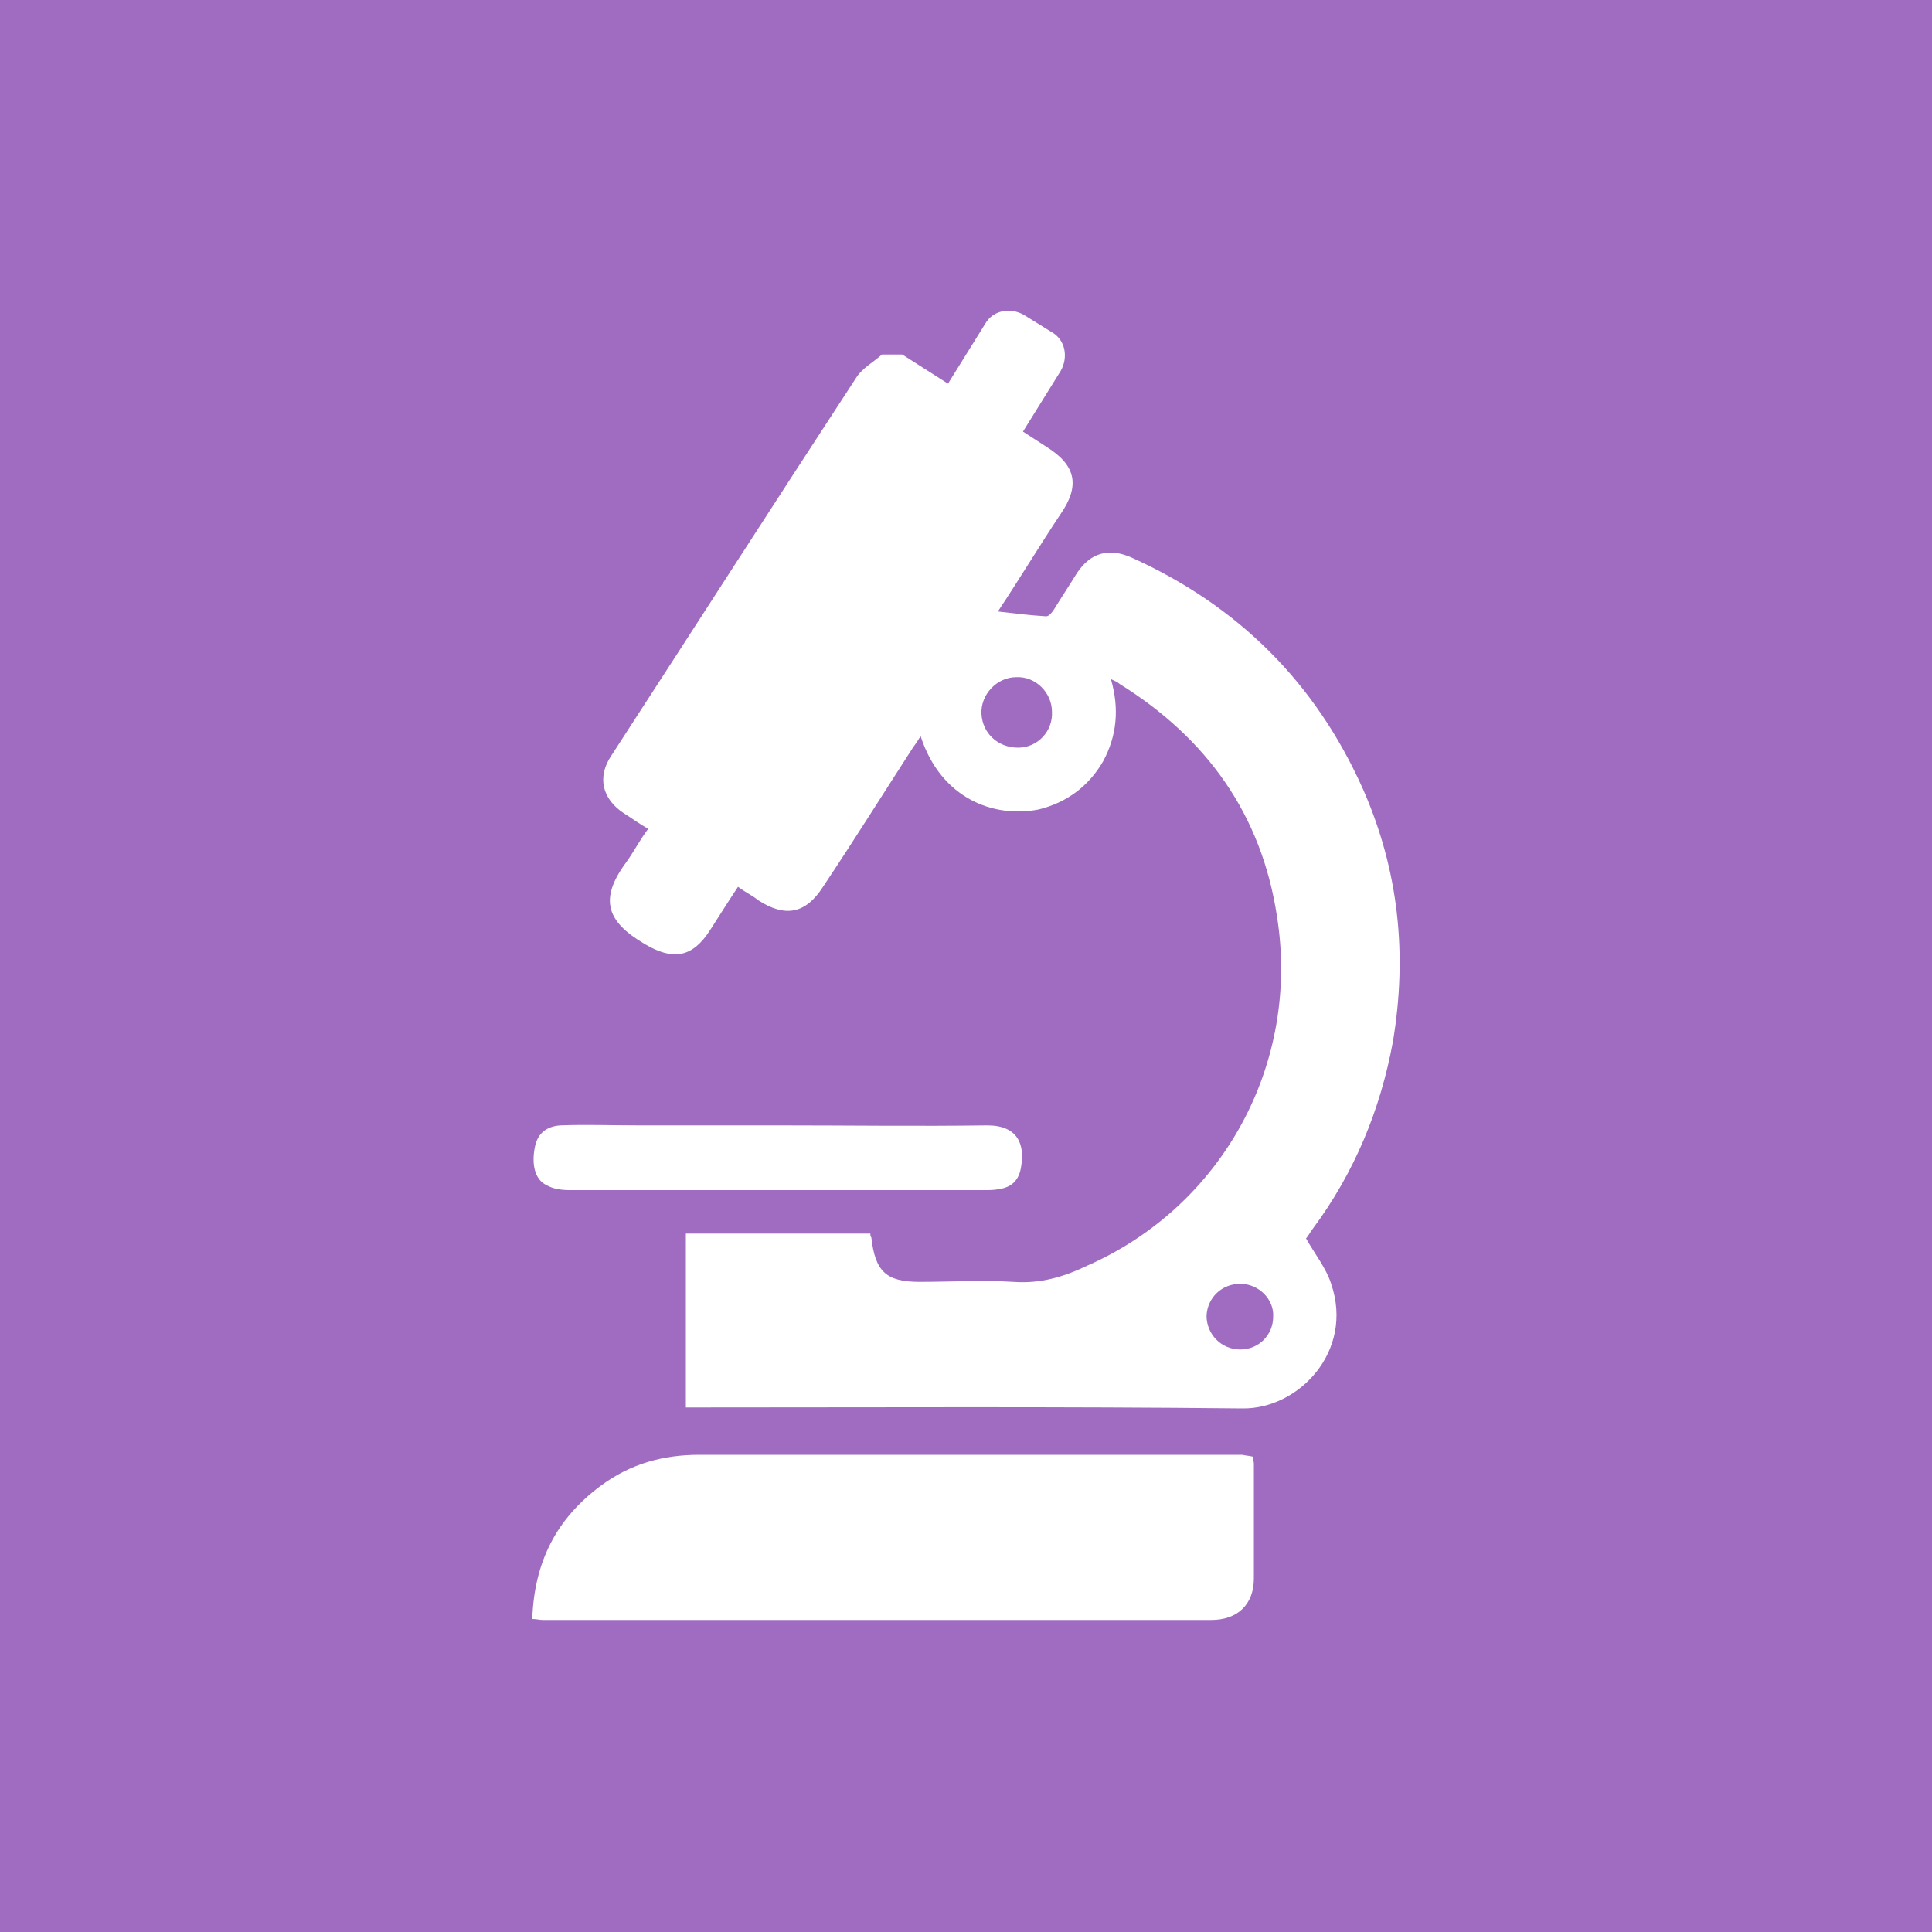
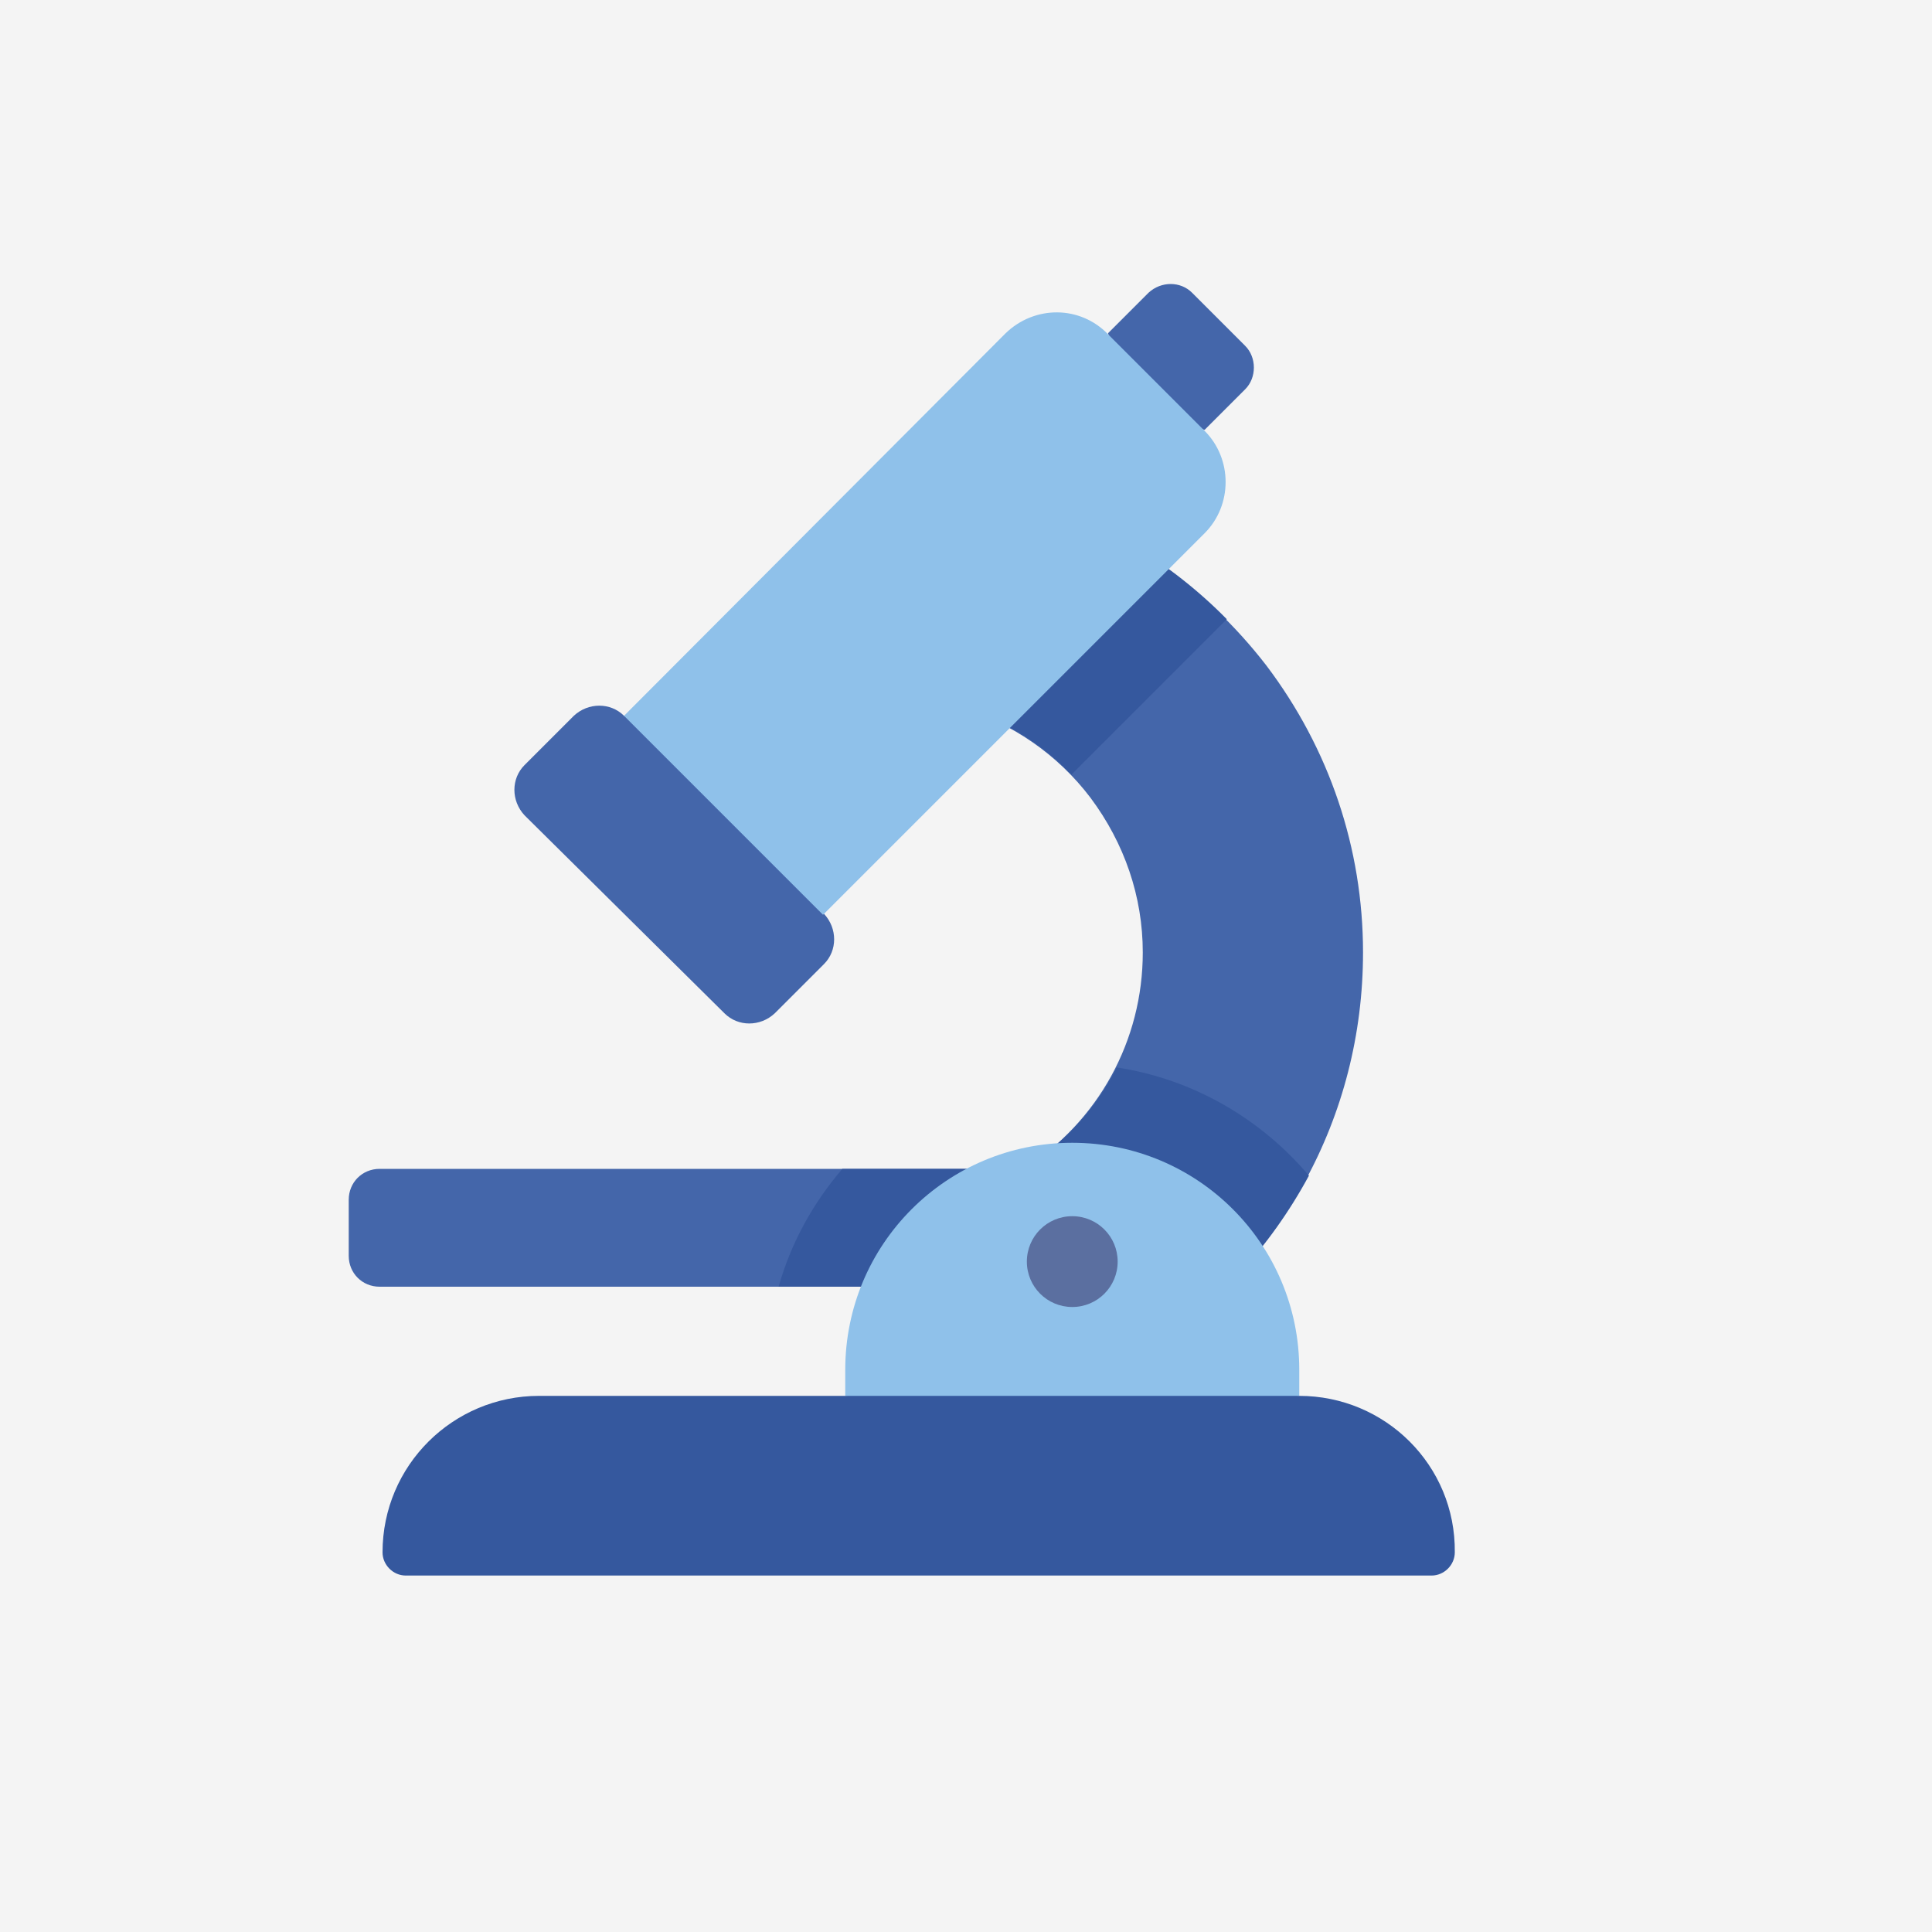
<svg xmlns="http://www.w3.org/2000/svg" version="1.1" id="Capa_1" x="0px" y="0px" viewBox="0 0 200 200" style="enable-background:new 0 0 200 200;" xml:space="preserve">
  <style type="text/css">
- 	.st0{fill:#A06CC1;}
- 	.st1{fill:#FFFFFF;}
+ 	.st0{fill:#F4F4F4;}
+ 	.st1{fill:#4466AA;}
+ 	.st2{fill:#35589E;}
+ 	.st3{fill:#8FC1EA;}
+ 	.st4{fill:#5B6FA0;}
+ 	.st5{fill:#009AFF;}
+ 	.st6{opacity:0.1;enable-background:new    ;}
+ 	.st7{fill:#E6E9EE;}
+ 	.st8{opacity:0.5;fill:#FFFFFF;enable-background:new    ;}
+ 	.st9{fill:#5D5B68;}
+ 	.st10{opacity:0.15;enable-background:new    ;}
+ 	.st11{fill:#AAB2BD;}
+ 	.st12{fill:#FEC200;}
+ 	.st13{fill:#FF4823;}
+ 	.st14{opacity:0.25;fill:#FFFFFF;enable-background:new    ;}
+ 	.st15{fill:#FFFFFF;}
</style>
  <rect x="-2" y="-4" class="st0" width="203.2" height="206" />
  <g id="Capa_3">
</g>
  <g>
    <g>
-       <g id="XMLID_1_">
-         <g>
-           <path class="st1" d="M129.7,150.8c0,0.3,0.1,0.5,0.1,0.7c0,4,0,7.9,0,11.9c0,2.7-1.7,4.3-4.4,4.3c-23.1,0-46.1,0-69.2,0      c-0.4,0-0.6-0.1-1.1-0.1c0.2-5.9,2.5-10.4,7.1-13.8c3.1-2.3,6.5-3.2,10.2-3.2c18.7,0,37.5,0,56.2,0      C129,150.7,129.4,150.7,129.7,150.8z" />
-           <path class="st1" d="M105.4,77.4c2,0,3.6-1.7,3.5-3.7c0-2-1.7-3.7-3.7-3.6c-2,0-3.7,1.8-3.6,3.8      C101.7,75.9,103.3,77.4,105.4,77.4z M128.4,139.7c1.9,0,3.4-1.5,3.4-3.4c0.1-1.8-1.5-3.4-3.4-3.4c-1.9,0-3.4,1.4-3.5,3.3      C124.9,138.1,126.4,139.7,128.4,139.7z M90.2,128.1c0.4,3.5,1.5,4.6,5,4.6c3.2,0,6.5-0.2,9.7,0c2.8,0.2,5.2-0.5,7.7-1.7      c14-6.2,22-20.9,19.6-36.1c-1.6-10.6-7.3-18.5-16.3-24.1c-0.2-0.2-0.5-0.3-0.9-0.5c0.9,3.1,0.6,5.9-0.8,8.5      c-1.5,2.6-3.8,4.3-6.7,5c-4.6,0.9-10.1-1.1-12.2-7.6c-0.3,0.5-0.5,0.8-0.8,1.2c-3.1,4.8-6.1,9.6-9.3,14.4      c-1.8,2.8-3.9,3.2-6.7,1.4c-0.6-0.5-1.3-0.8-2.1-1.4c-1,1.5-2,3.1-2.9,4.5c-1.8,2.8-3.8,3.2-6.8,1.4c-3.9-2.3-4.7-4.6-1.9-8.4      c0.8-1.1,1.4-2.3,2.3-3.5c-0.9-0.5-1.7-1.1-2.5-1.6c-2.3-1.5-2.8-3.8-1.3-6C71.8,65.1,80.2,52,88.7,39c0.6-0.9,1.7-1.5,2.6-2.3      c0.7,0,1.4,0,2.1,0c5,3.2,10.1,6.4,15,9.6c3,1.9,3.4,4,1.4,6.9c-2.2,3.3-4.3,6.8-6.5,10.1c1.7,0.2,3.3,0.4,5,0.5      c0.3,0,0.6-0.4,0.8-0.7c0.8-1.3,1.6-2.5,2.4-3.8c1.4-2.1,3.3-2.6,5.6-1.6c11.1,5,19.1,13,24,24c3.7,8.4,4.6,17.1,3.1,26.1      c-1.3,7.1-4,13.6-8.3,19.4c-0.3,0.4-0.5,0.8-0.7,1c0.9,1.6,2.1,3.1,2.6,4.7c2.4,7-3.4,13-9.2,12.9c-18.8-0.2-37.7-0.1-56.5-0.1      c-0.4,0-0.6,0-1.1,0c0-6,0-12,0-18c6.4,0,12.7,0,19.1,0C90.1,127.9,90.1,128,90.2,128.1z" />
-           <path class="st1" d="M102.2,116.5c3.2,0,3.9,2,3.5,4.3c-0.2,1.3-0.9,2.1-2.3,2.3c-0.5,0.1-1,0.1-1.5,0.1c-14.3,0-28.5,0-42.9,0      c-0.8,0-1.7-0.1-2.4-0.5c-1.3-0.6-1.6-2.3-1.2-4.1c0.3-1.3,1.2-2,2.6-2.1c2.7-0.1,5.4,0,8,0c4.9,0,9.6,0,14.4,0      C87.8,116.5,95,116.6,102.2,116.5z" />
-         </g>
-       </g>
+       <path class="st1" d="M39.3,121c-1.8,0-3.2,1.4-3.2,3.2v5.8c0,1.8,1.4,3.2,3.2,3.2H101V121H39.3z" />
+       <path class="st1" d="M64.6,74.1c-1.4-1.4-3.7-1.4-5.2,0l-5.1,5.1c-1.4,1.4-1.4,3.7,0,5.2L75,104.9c1.4,1.4,3.7,1.4,5.2,0l5.1-5.1    c1.4-1.4,1.4-3.7,0-5.2l-7.5-14.2L64.6,74.1z" />
+       <path class="st1" d="M118.9,30.3l-4.2,4.2l2.8,7.9l7.2,2.1l4.2-4.2c1.2-1.2,1.2-3.3,0-4.5l-5.5-5.5    C122.2,29.1,120.2,29.1,118.9,30.3z" />
+       <path class="st1" d="M118.2,140.2L106,121c7.7-4.9,12.3-13.3,12.3-22.4c0-5.8-1.9-11.3-5.4-16c-3.4-4.5-8.2-7.8-13.6-9.4l6.5-21.8    c10,3,18.9,9.2,25.3,17.5c6.5,8.6,10,18.9,10,29.7C141.1,115.6,132.6,131.1,118.2,140.2z" />
    </g>
-     <path class="st1" d="M98.8,50.4L96,48.6c-1.4-0.8-1.7-2.6-0.9-4l6.9-11.1c0.8-1.4,2.6-1.7,4-0.9l2.9,1.8c1.4,0.8,1.7,2.6,0.9,4   l-6.9,11.1C101.9,50.9,100.1,51.3,98.8,50.4z" />
+     <path class="st2" d="M80.6,133.2H101V121H87.2C84.2,124.5,81.9,128.6,80.6,133.2z" />
+     <path class="st2" d="M115.6,110.5c-2.1,4.2-5.4,7.8-9.5,10.5l12.2,19.2c7.4-4.7,13.2-11.1,17.2-18.5   C130.5,115.8,123.5,111.7,115.6,110.5z" />
+     <path class="st3" d="M111,118.3c-13,0-23.5,10.5-23.5,23.5v2.7l23.5,5.2l23.5-5.2v-2.7C134.5,128.8,124,118.3,111,118.3z" />
+     <path class="st4" d="M115.7,130.6c0,2.6-2.1,4.7-4.7,4.7s-4.7-2.1-4.7-4.7c0-2.6,2.1-4.7,4.7-4.7S115.7,128,115.7,130.6z" />
+     <path class="st2" d="M105.9,51.4l-6.5,21.8c4.4,1.3,8.4,3.7,11.5,7l16.1-16.1C121.2,58.2,113.9,53.8,105.9,51.4z" />
+     <path class="st3" d="M104.1,34.5L64.6,74.1l20.6,20.6l39.5-39.5c2.9-2.9,2.9-7.7,0-10.6l-10-10C111.8,31.6,107.1,31.6,104.1,34.5z" />
+     <path class="st2" d="M134.5,144.5H55.8c-8.9,0-16.2,7.2-16.2,16.2c0,1.3,1.1,2.4,2.4,2.4h106.2c1.3,0,2.4-1.1,2.4-2.4   C150.7,151.7,143.4,144.5,134.5,144.5z" />
+   </g>
+   <g>
+     <path class="st5" d="M-129.1,288.8l-17.2-4.7c-2.6-0.7-5.3,0.8-6,3.4l-10.8,39.2c-0.7,2.6,0.8,5.3,3.4,6l17.2,4.7   c2.6,0.7,5.3-0.8,6-3.4l3.5-12.7l4.9-17.8l2.4-8.8C-125,292.2-126.5,289.5-129.1,288.8L-129.1,288.8z" />
+     <path class="st6" d="M-136.3,333.3c-12.1-3.3-19.2-15.8-15.9-28l5.8-21.2c-2.6-0.7-5.3,0.8-6,3.4l-10.8,39.2   c-0.7,2.6,0.8,5.3,3.4,6l17.2,4.7c2.6,0.7,5.3-0.8,6-3.4L-136.3,333.3z" />
+     <path class="st7" d="M-177.4,361.6c-2.5,0-4.6,2.1-4.6,4.6s2.1,4.6,4.6,4.6h9.1l4-9.2H-177.4z" />
+     <path class="st7" d="M-121,312l-4.2,8.3c5.8,4.1,9.6,10.9,9.6,18.5c0,12.4-10,22.5-22.3,22.7l-10.8,2.1l5.7,11l9-4.2   c15.6-2.1,27.7-15.5,27.7-31.7C-106.4,327.6-112.2,317.7-121,312L-121,312z" />
+     <path class="st8" d="M-106.4,338.9c0-11.2-5.9-21.1-14.7-26.8l-1.9,3.7c7.8,5.2,12.4,13.8,12.4,23.1c0,13.9-10.4,25.7-24.1,27.6   c-2.2,0.3-3.8,2.4-3.5,4.6c0.1,0.4,0.2,0.8,0.3,1.2l3.7-1.7C-118.5,368.4-106.4,355.1-106.4,338.9L-106.4,338.9z" />
+     <path class="st7" d="M-222.6,282.9h25.2v33.5h-25.2V282.9z" />
+     <path class="st9" d="M-121,379.5h-60.3c-5.1,0-9.2,4.1-9.2,9.2v4.6h78.8v-4.6C-111.8,383.6-115.9,379.5-121,379.5L-121,379.5z" />
+     <path class="st10" d="M-118.6,393c0-5.1-4.1-9.2-9.2-9.2h-60.3c-0.3,0-0.7,0.1-1,0.1c-0.9,1.4-1.4,3.1-1.4,4.9v4.6h71.9L-118.6,393   z" />
+     <path class="st11" d="M-138.6,360c-0.7-1.5-2.1-2.5-3.8-2.5h-17.5c-1.6,0-3.1,1-3.8,2.5l-8.4,19.5h41.9L-138.6,360z" />
+     <path class="st6" d="M-144.7,375.4c-9.5,0-16-9.1-13.4-17.9h-1.8c-1.6,0-3.1,1-3.8,2.5l-8.4,19.5h41.9l-1.8-4.1H-144.7z" />
+     <path class="st9" d="M-143.1,337.2l-16-4.4l0.2,10.8l10.1,2.8L-143.1,337.2z" />
+     <path class="st6" d="M-147.4,343.6c-4.4-1.2-7.4-5.1-7.5-9.6l-4.2-1.2l0.2,10.8l10.1,2.8l1.7-2.7L-147.4,343.6z" />
+     <path class="st9" d="M-141,276.3l11.2,3.1l-2.4,8.7l-11.2-3.1L-141,276.3z" />
+     <path class="st5" d="M-123.1,271.4l-19.6-5.4c-1.3-0.3-2.7,0.4-3,1.7l-1.2,4.4c-0.3,1.3,0.4,2.7,1.7,3l19.6,5.4   c1.3,0.3,2.7-0.4,3-1.7l1.2-4.4C-121,273.1-121.8,271.8-123.1,271.4z" />
+     <path class="st6" d="M-141,273c-1.3-0.3-2.1-1.7-1.7-3l1-3.7l-0.9-0.3c-1.3-0.3-2.7,0.4-3,1.7l-1.2,4.4c-0.3,1.3,0.4,2.7,1.7,3   l19.6,5.4c1.3,0.3,2.7-0.4,3-1.7l0.2-0.6L-141,273z" />
+     <path class="st11" d="M-194.8,272.6h-30.3c-1.1,0-2.1,0.9-2.1,2.1v6.2c0,1.1,0.9,2.1,2.1,2.1h30.3c1.1,0,2.1-0.9,2.1-2.1v-6.2   C-192.8,273.5-193.7,272.6-194.8,272.6z" />
+     <path class="st6" d="M-216.9,278.8c-1.1,0-2.1-0.9-2.1-2.1v-4.2h-6.2c-1.1,0-2.1,0.9-2.1,2.1v6.2c0,1.1,0.9,2.1,2.1,2.1h30.3   c1.1,0,2.1-0.9,2.1-2.1v-2.1H-216.9z" />
+     <g>
+       <path class="st11" d="M-213.7,292.2c0-1.1-0.9-2.1-2.1-2.1h-6.8v4.1h6.8C-214.7,294.2-213.7,293.3-213.7,292.2z" />
+       <path class="st11" d="M-215.8,298.2h-6.8v4.1h6.8c1.1,0,2.1-0.9,2.1-2.1C-213.8,299.1-214.7,298.2-215.8,298.2z" />
+       <path class="st11" d="M-215.8,306.3h-6.8v4.1h6.8c1.1,0,2.1-0.9,2.1-2.1C-213.8,307.2-214.7,306.3-215.8,306.3z" />
+     </g>
+     <path class="st12" d="M-222.6,316.4v12.8c0,7,5.7,12.6,12.6,12.6c7,0,12.6-5.7,12.6-12.6v-12.8H-222.6z" />
+     <path class="st6" d="M-203.8,335.6c-6.9,0-12.6-5.7-12.6-12.6v-40.1h-6.2v46.3c0,6.9,5.7,12.6,12.6,12.6c3.5,0,6.6-1.4,8.9-3.7   c1-1,1.9-2.3,2.5-3.6C-200.1,335.2-201.9,335.6-203.8,335.6z" />
+     <path class="st13" d="M-171.9,334.4c0,10.4-8.4,18.8-18.8,18.8s-18.8-8.4-18.8-18.8c0-10.4,18.8-34.6,18.8-34.6   S-171.9,324-171.9,334.4z" />
+     <path class="st14" d="M-193.2,303.1c7,9.1,17.4,25,17.4,31.3c0,2.1,1.5,3.8,3.5,4c0.3-1.3,0.5-2.7,0.5-4   c0-10.4-18.8-34.6-18.8-34.6S-191.7,301-193.2,303.1L-193.2,303.1z" />
+     <g>
+       <path class="st15" d="M-190.7,347.1c-1.1,0-2.1-0.9-2.1-2.1c0-1.1,0.9-2.1,2.1-2.1c4.7,0,8.6-3.8,8.6-8.6c0-1.1,0.9-2.1,2.1-2.1    c1.1,0,2.1,0.9,2.1,2.1C-178,341.4-183.7,347.1-190.7,347.1L-190.7,347.1z" />
+     </g>
+     <path class="st6" d="M-184.5,345c-10.4,0-18.8-8.4-18.8-18.8c0-6.5,7.3-18.3,12.8-26.3c-0.1-0.1-0.1-0.1-0.1-0.1   s-18.8,24.2-18.8,34.6c0,10.4,8.4,18.8,18.8,18.8c8,0,14.9-5,17.6-12.1C-176.3,343.6-180.2,345-184.5,345L-184.5,345z" />
+     <path class="st14" d="M-125.7,294.8c0.7-2.6-0.8-5.3-3.4-6l-13.4-3.7c-0.6,2.2,0.7,4.5,2.9,5.1l9.4,2.6c0.4,0.1,0.7,0.5,0.5,0.9   l-2.4,8.8c-0.6,2.2,0.7,4.5,2.9,5.1l1.1-4L-125.7,294.8z" />
+     <g>
+       <circle class="st9" cx="-130.2" cy="312.6" r="9.2" />
+       <path class="st10" d="M-125,316.6c-5.1,0-9.2-4.1-9.2-9.2c0-1.2,0.2-2.3,0.6-3.3c-3.5,1.3-5.9,4.7-5.9,8.6c0,5.1,4.1,9.2,9.2,9.2    c3.9,0,7.3-2.4,8.6-5.9C-122.7,316.3-123.8,316.6-125,316.6L-125,316.6z" />
+       <path class="st15" d="M-130.2,314.6c-1.1,0-2.1-0.9-2.1-2.1c0-1.1,0.9-2.1,2.1-2.1s2.1,0.9,2.1,2.1    C-128.2,313.7-129.1,314.6-130.2,314.6z" />
+     </g>
  </g>
</svg>
